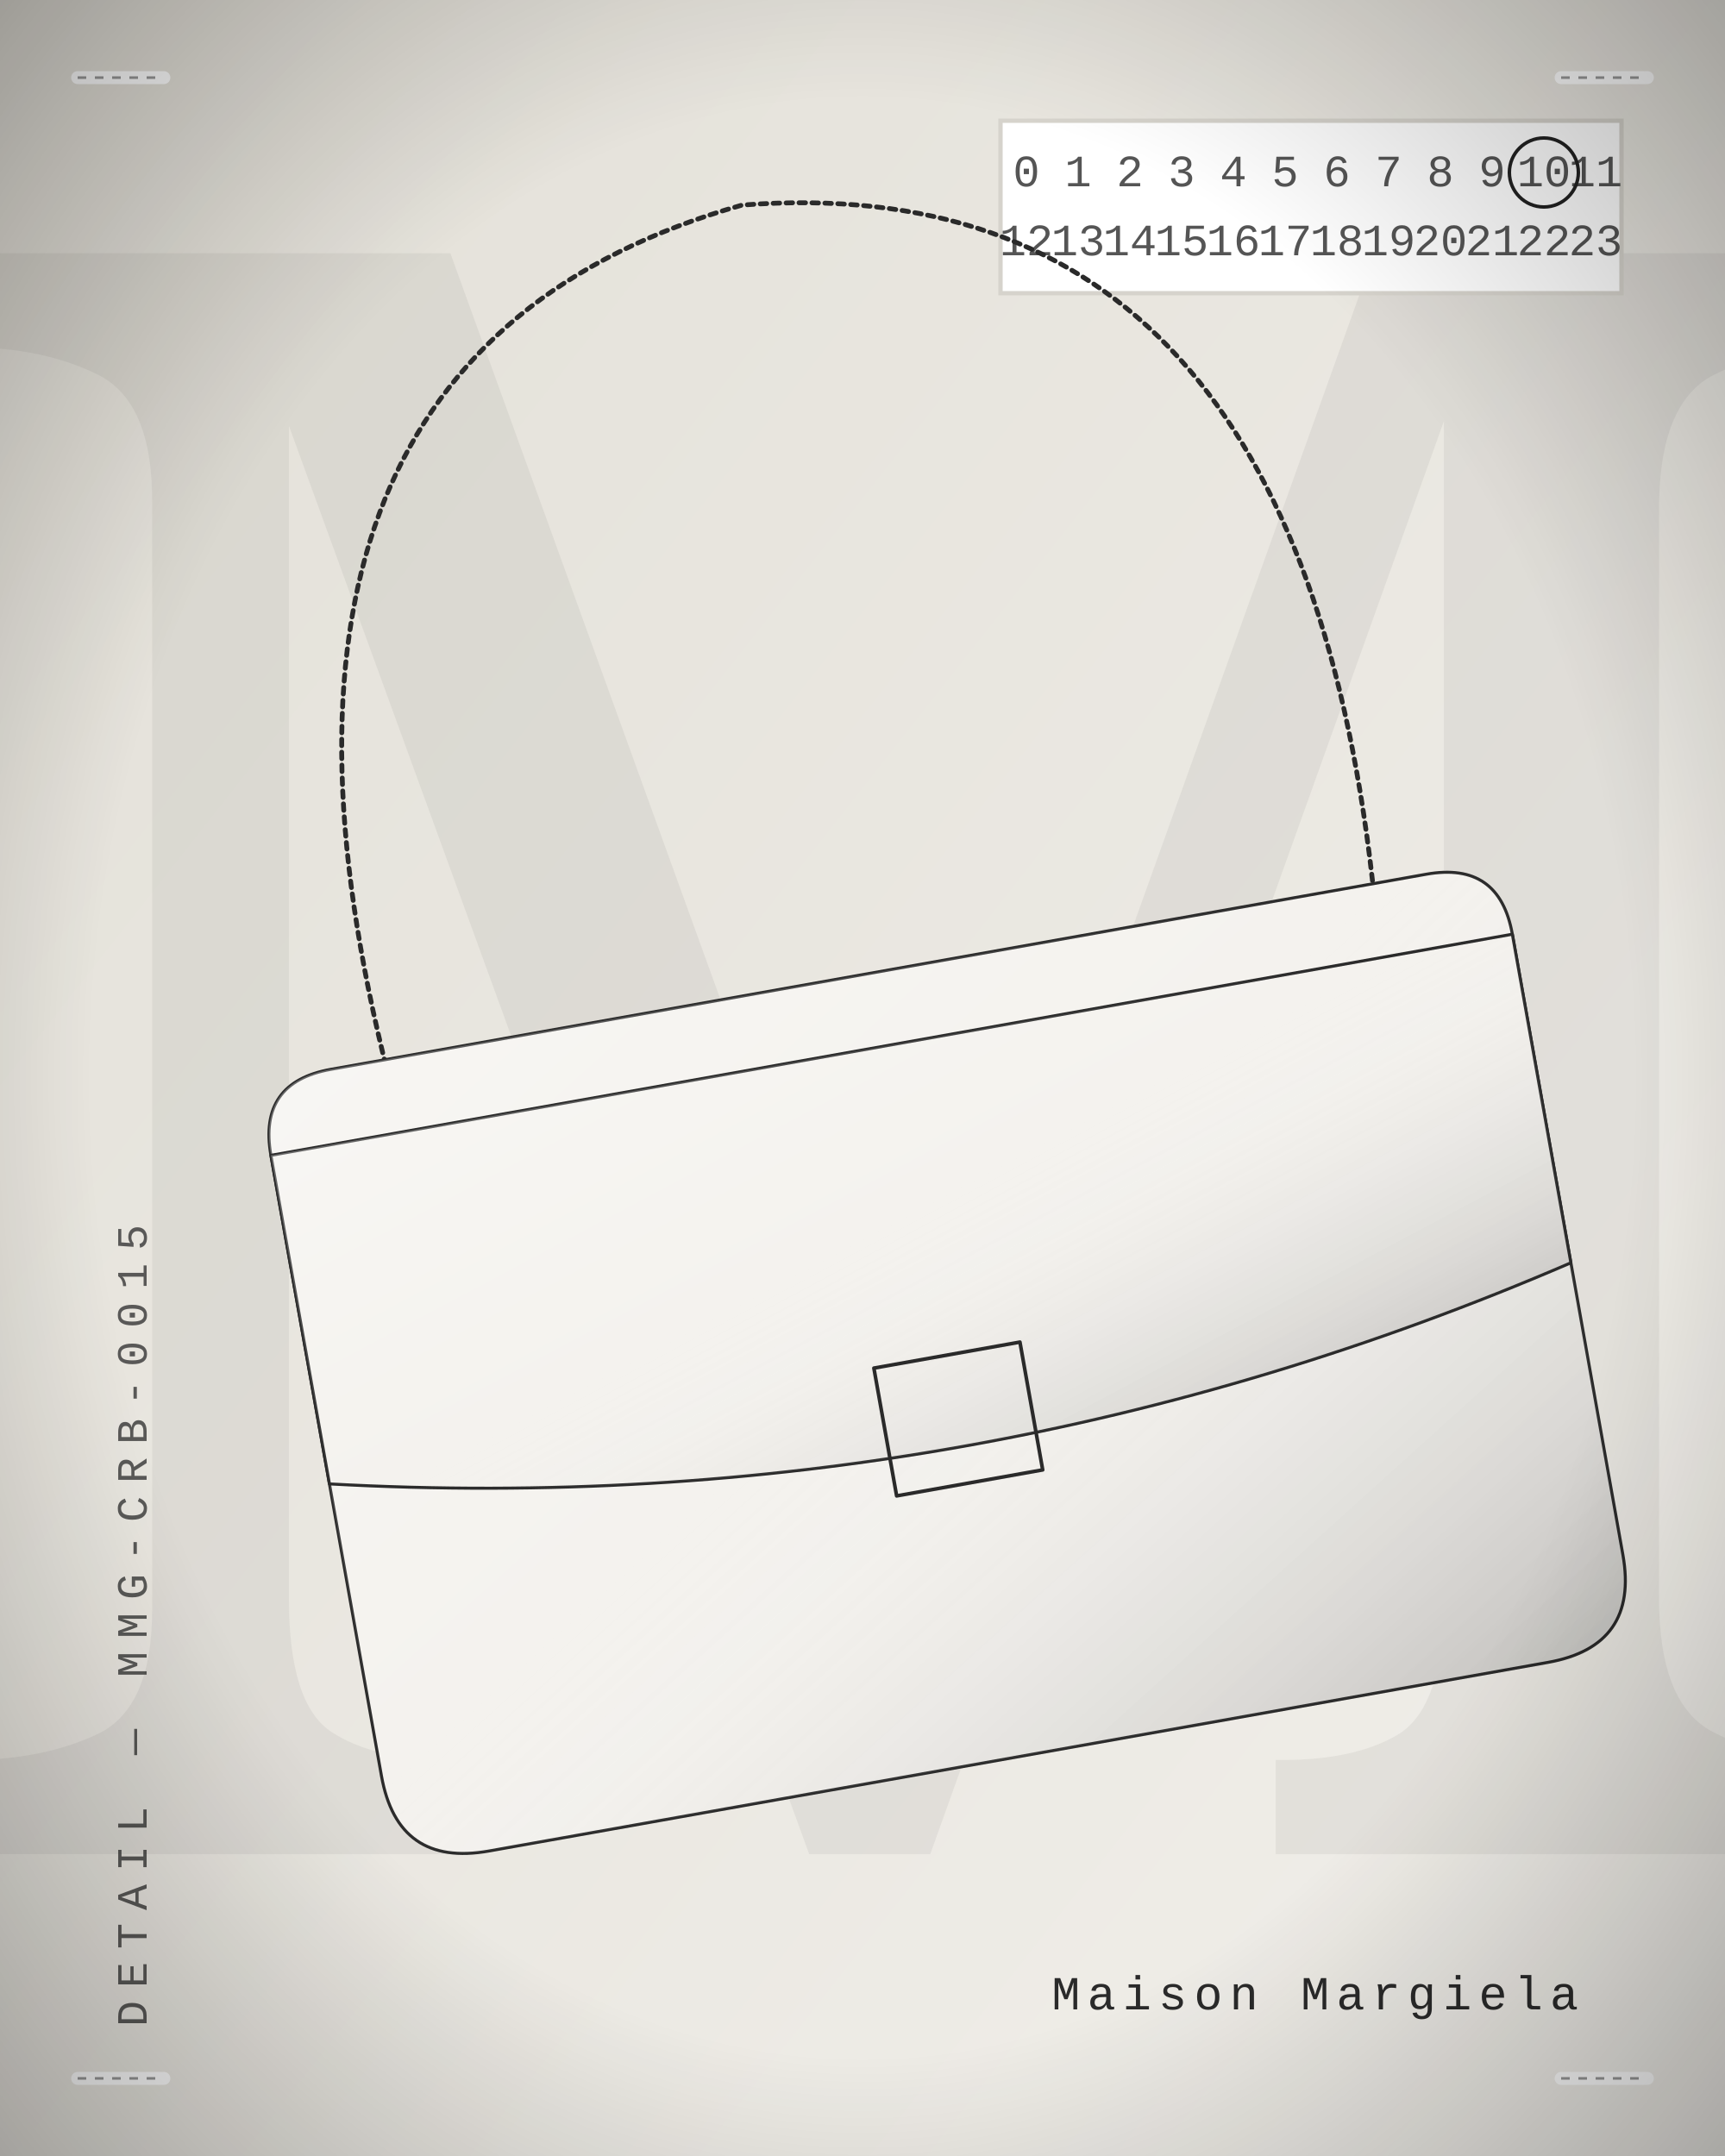
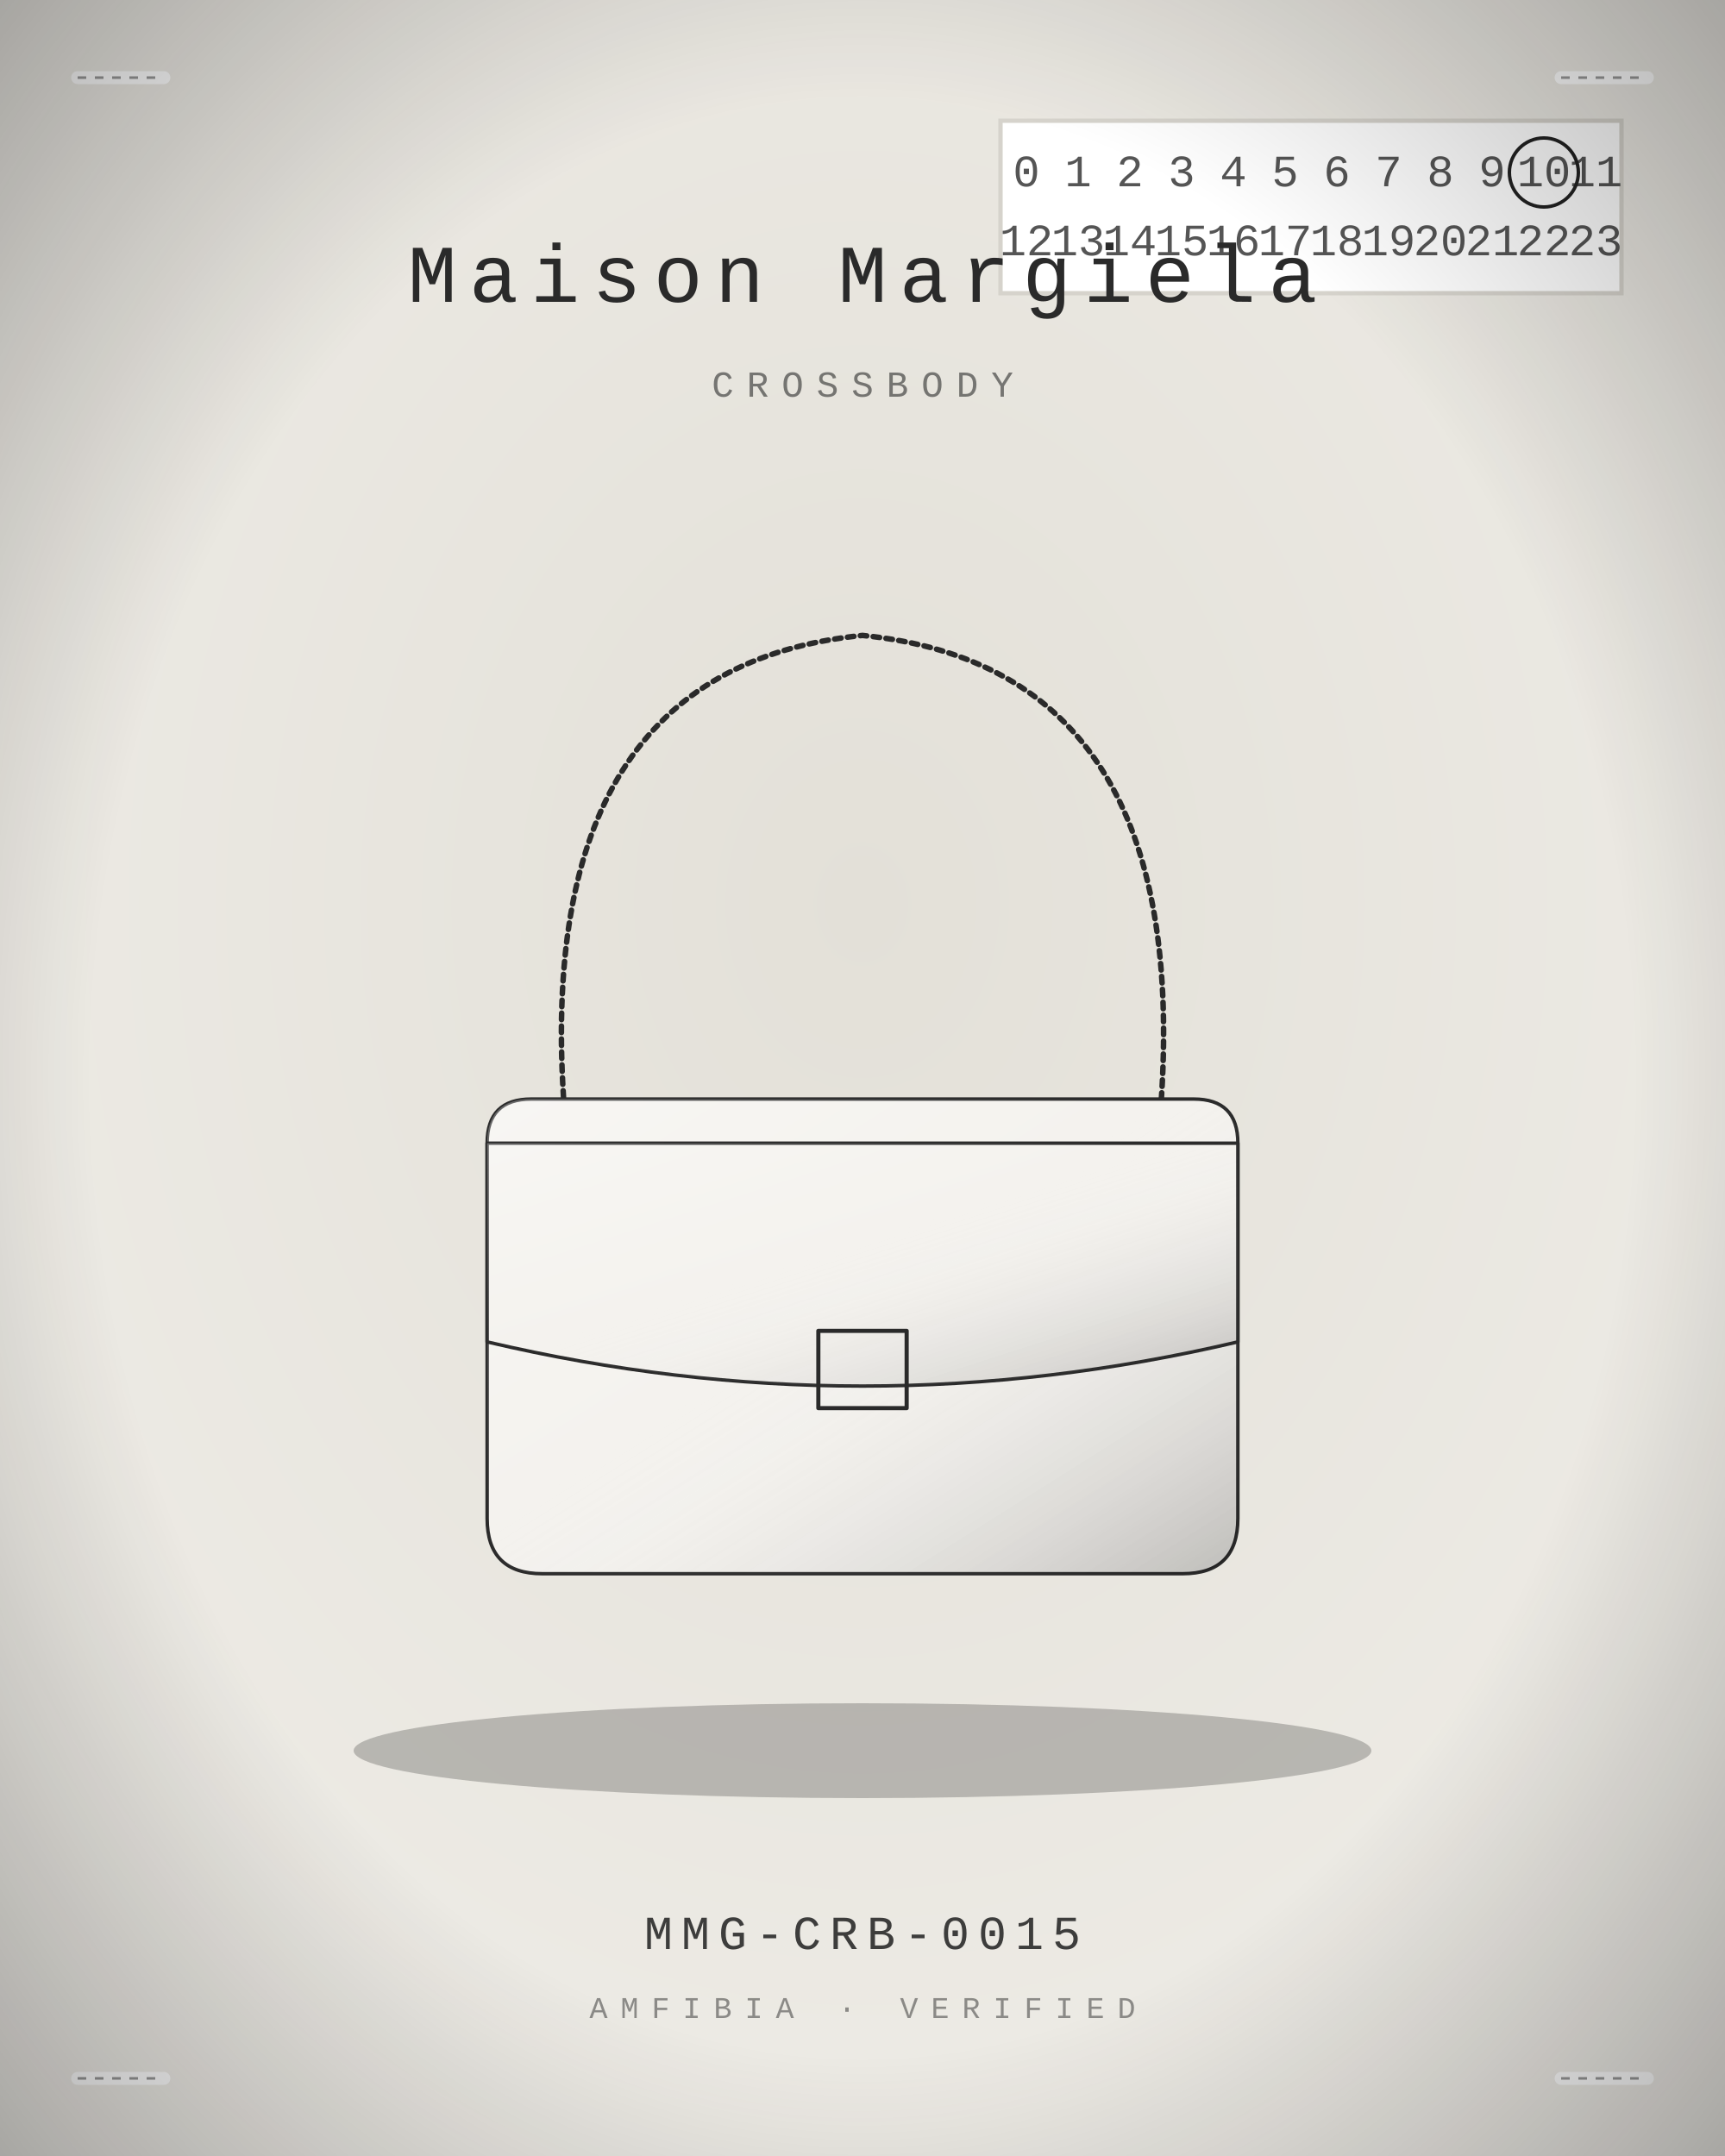
<svg xmlns="http://www.w3.org/2000/svg" viewBox="0 0 400 500" width="800" height="1000">
  <defs>
    <radialGradient id="bg" cx="50%" cy="42%" r="80%">
      <stop offset="0" stop-color="#E3E0D8" />
      <stop offset="1" stop-color="#F1EFEA" />
    </radialGradient>
    <linearGradient id="bgd" x1="0" y1="0" x2="1" y2="1">
      <stop offset="0" stop-color="#E3E0D8" />
      <stop offset="1" stop-color="#F1EFEA" />
    </linearGradient>
    <linearGradient id="sheen" x1="0" y1="0" x2="1" y2="1">
      <stop offset="0" stop-color="#fff" stop-opacity=".30" />
      <stop offset=".45" stop-color="#fff" stop-opacity="0" />
      <stop offset="1" stop-color="#000" stop-opacity=".22" />
    </linearGradient>
    <linearGradient id="multi" x1="0" y1="0" x2="1" y2="1">
      <stop offset="0" stop-color="#B3122E" />
      <stop offset=".35" stop-color="#C9A227" />
      <stop offset=".7" stop-color="#2F5D46" />
      <stop offset="1" stop-color="#3557A0" />
    </linearGradient>
    <radialGradient id="vig" cx="50%" cy="50%" r="75%">
      <stop offset=".6" stop-color="#000" stop-opacity="0" />
      <stop offset="1" stop-color="#000" stop-opacity=".35" />
    </radialGradient>
  </defs>
-   <rect width="400" height="500" fill="url(#bgd)" />
-   <text x="210" y="430" text-anchor="middle" font-family="Georgia, serif" font-size="520" fill="#2A2A2A" opacity="0.06">M</text>
+   <rect width="400" height="500" fill="url(#bg)" />
  <path d="M18 18 l20 0" stroke="#FFFFFF" stroke-width="3" stroke-linecap="round" />
  <path d="M18 18 l20 0" stroke="#999" stroke-width="0.6" stroke-dasharray="2 2" />
  <path d="M362 18 l20 0" stroke="#FFFFFF" stroke-width="3" stroke-linecap="round" />
  <path d="M362 18 l20 0" stroke="#999" stroke-width="0.6" stroke-dasharray="2 2" />
  <path d="M18 482 l20 0" stroke="#FFFFFF" stroke-width="3" stroke-linecap="round" />
  <path d="M18 482 l20 0" stroke="#999" stroke-width="0.6" stroke-dasharray="2 2" />
  <path d="M362 482 l20 0" stroke="#FFFFFF" stroke-width="3" stroke-linecap="round" />
  <path d="M362 482 l20 0" stroke="#999" stroke-width="0.6" stroke-dasharray="2 2" />
  <g transform="translate(232 28)">
    <rect width="144" height="40" fill="#FFFFFF" stroke="#D6D3CC" />
    <g font-family="'Courier New', monospace" font-size="10.4" fill="#555">
      <text x="6" y="15.2" text-anchor="middle">0</text>
      <text x="18" y="15.2" text-anchor="middle">1</text>
      <text x="30" y="15.2" text-anchor="middle">2</text>
      <text x="42" y="15.2" text-anchor="middle">3</text>
      <text x="54" y="15.2" text-anchor="middle">4</text>
      <text x="66" y="15.2" text-anchor="middle">5</text>
      <text x="78" y="15.2" text-anchor="middle">6</text>
      <text x="90" y="15.2" text-anchor="middle">7</text>
      <text x="102" y="15.2" text-anchor="middle">8</text>
      <text x="114" y="15.2" text-anchor="middle">9</text>
      <text x="126" y="15.2" text-anchor="middle">10</text>
      <text x="138" y="15.2" text-anchor="middle">11</text>
      <text x="6" y="31.2" text-anchor="middle">12</text>
      <text x="18" y="31.2" text-anchor="middle">13</text>
      <text x="30" y="31.2" text-anchor="middle">14</text>
      <text x="42" y="31.2" text-anchor="middle">15</text>
      <text x="54" y="31.2" text-anchor="middle">16</text>
      <text x="66" y="31.2" text-anchor="middle">17</text>
      <text x="78" y="31.2" text-anchor="middle">18</text>
      <text x="90" y="31.2" text-anchor="middle">19</text>
      <text x="102" y="31.2" text-anchor="middle">20</text>
      <text x="114" y="31.2" text-anchor="middle">21</text>
      <text x="126" y="31.2" text-anchor="middle">22</text>
      <text x="138" y="31.2" text-anchor="middle">23</text>
    </g>
    <circle cx="126" cy="12" r="8" fill="none" stroke="#222" stroke-width="0.8" />
  </g>
-   <g transform="rotate(-10.1 200 250) translate(-7 20) scale(2.15)">
-     <path d="M46 98 Q40 18 100 12 Q160 18 154 98" fill="none" stroke="#2A2A2A" stroke-width="2.24" stroke-dasharray="3 3" stroke-linejoin="round" stroke-linecap="round" vector-effect="non-scaling-stroke" />
-     <path d="M40 96 L160 96 Q168 96 168 104 L168 172 Q168 182 158 182 L42 182 Q32 182 32 172 L32 104 Q32 96 40 96 Z" fill="#F4F2EE" stroke="#2A2A2A" stroke-width="1.4" stroke-linejoin="round" stroke-linecap="round" vector-effect="non-scaling-stroke" />
+   <ellipse cx="200" cy="406" rx="118" ry="11" fill="#000" opacity="0.22" />
+   <g transform="translate(72 132) scale(1.28)">
+     <path d="M46 98 Q40 18 100 12 Q160 18 154 98" fill="none" stroke="#2A2A2A" stroke-width="2.56" stroke-dasharray="3 3" stroke-linejoin="round" stroke-linecap="round" vector-effect="non-scaling-stroke" />
+     <path d="M40 96 L160 96 Q168 96 168 104 L168 172 Q168 182 158 182 L42 182 Q32 182 32 172 L32 104 Q32 96 40 96 Z" fill="#F4F2EE" stroke="#2A2A2A" stroke-width="1.6" stroke-linejoin="round" stroke-linecap="round" vector-effect="non-scaling-stroke" />
    <path d="M40 96 L160 96 Q168 96 168 104 L168 172 Q168 182 158 182 L42 182 Q32 182 32 172 L32 104 Q32 96 40 96 Z" fill="url(#sheen)" stroke="none" />
-     <path d="M32 104 L168 104 L168 140 Q100 156 32 140 Z" fill="#F4F2EE" stroke="#2A2A2A" stroke-width="1.4" stroke-linejoin="round" stroke-linecap="round" vector-effect="non-scaling-stroke" />
+     <path d="M32 104 L168 104 L168 140 Q100 156 32 140 Z" fill="#F4F2EE" stroke="#2A2A2A" stroke-width="1.6" stroke-linejoin="round" stroke-linecap="round" vector-effect="non-scaling-stroke" />
    <path d="M32 104 L168 104 L168 140 Q100 156 32 140 Z" fill="url(#sheen)" stroke="none" />
-     <path d="M92 138 L108 138 L108 152 L92 152 Z" fill="none" stroke="#2A2A2A" stroke-width="1.68" stroke-linejoin="round" stroke-linecap="round" vector-effect="non-scaling-stroke" />
-   </g>
-   <g transform="translate(34 470) rotate(-90)">
-     <text x="0" y="0" text-anchor="start" font-family="'Courier New', Courier, monospace" font-size="10" letter-spacing="3" fill="#2A2A2A" opacity="0.75">DETAIL — MMG-CRB-0015</text>
+     <path d="M92 138 L108 138 L108 152 L92 152 Z" fill="none" stroke="#2A2A2A" stroke-width="1.92" stroke-linejoin="round" stroke-linecap="round" vector-effect="non-scaling-stroke" />
  </g>
  <g>
-     <text x="366" y="466" text-anchor="end" font-size="11" fill="#2A2A2A" font-family="'Courier New', Courier, monospace" font-weight="400" letter-spacing="1.65">Maison Margiela</text>
+     <text x="200" y="70" text-anchor="middle" font-size="19" fill="#2A2A2A" font-family="'Courier New', Courier, monospace" font-weight="400" letter-spacing="2.85">Maison Margiela</text>
  </g>
+   <text x="200" y="92" text-anchor="middle" font-family="'Courier New', Courier, monospace" font-size="8.5" letter-spacing="3" fill="#2A2A2A" opacity="0.6">CROSSBODY</text>
+   <text x="200" y="452" text-anchor="middle" font-family="'Courier New', Courier, monospace" font-size="11" letter-spacing="2" fill="#2A2A2A" opacity="0.9">MMG-CRB-0015</text>
+   <text x="200" y="468" text-anchor="middle" font-family="'Courier New', Courier, monospace" font-size="7" letter-spacing="3" fill="#2A2A2A" opacity="0.5">AMFIBIA · VERIFIED</text>
  <rect width="400" height="500" fill="url(#vig)" />
</svg>
